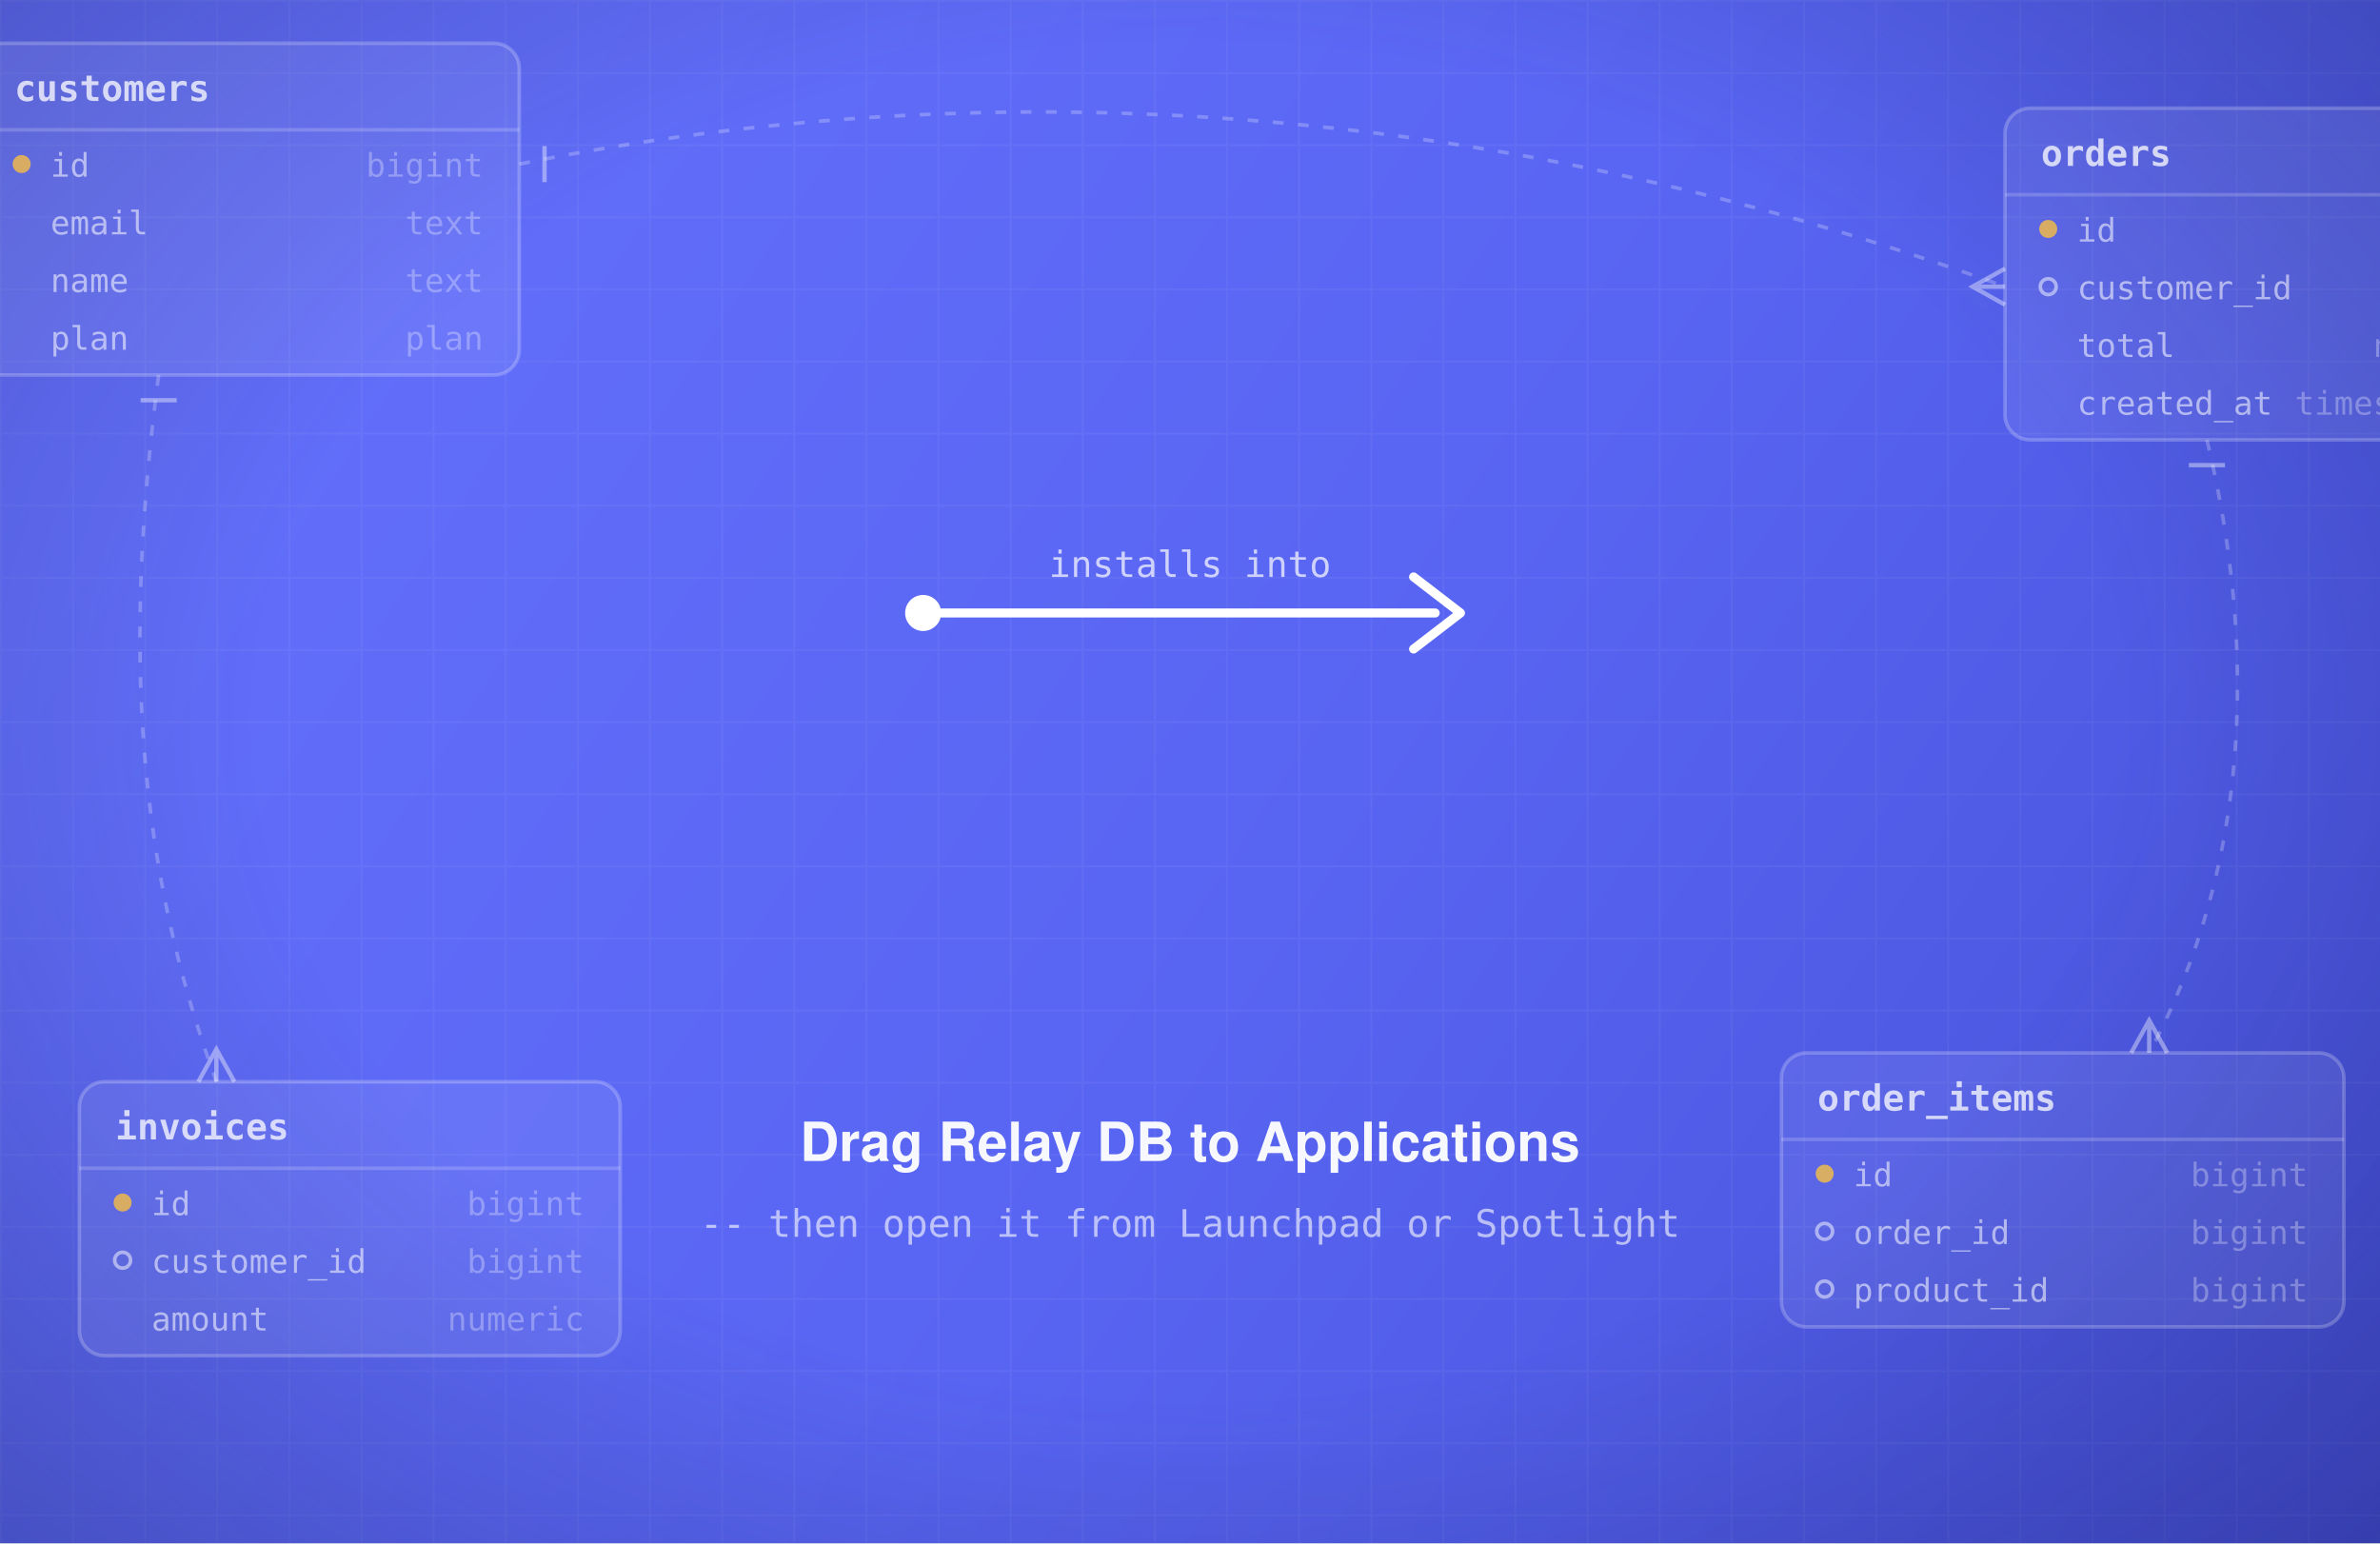
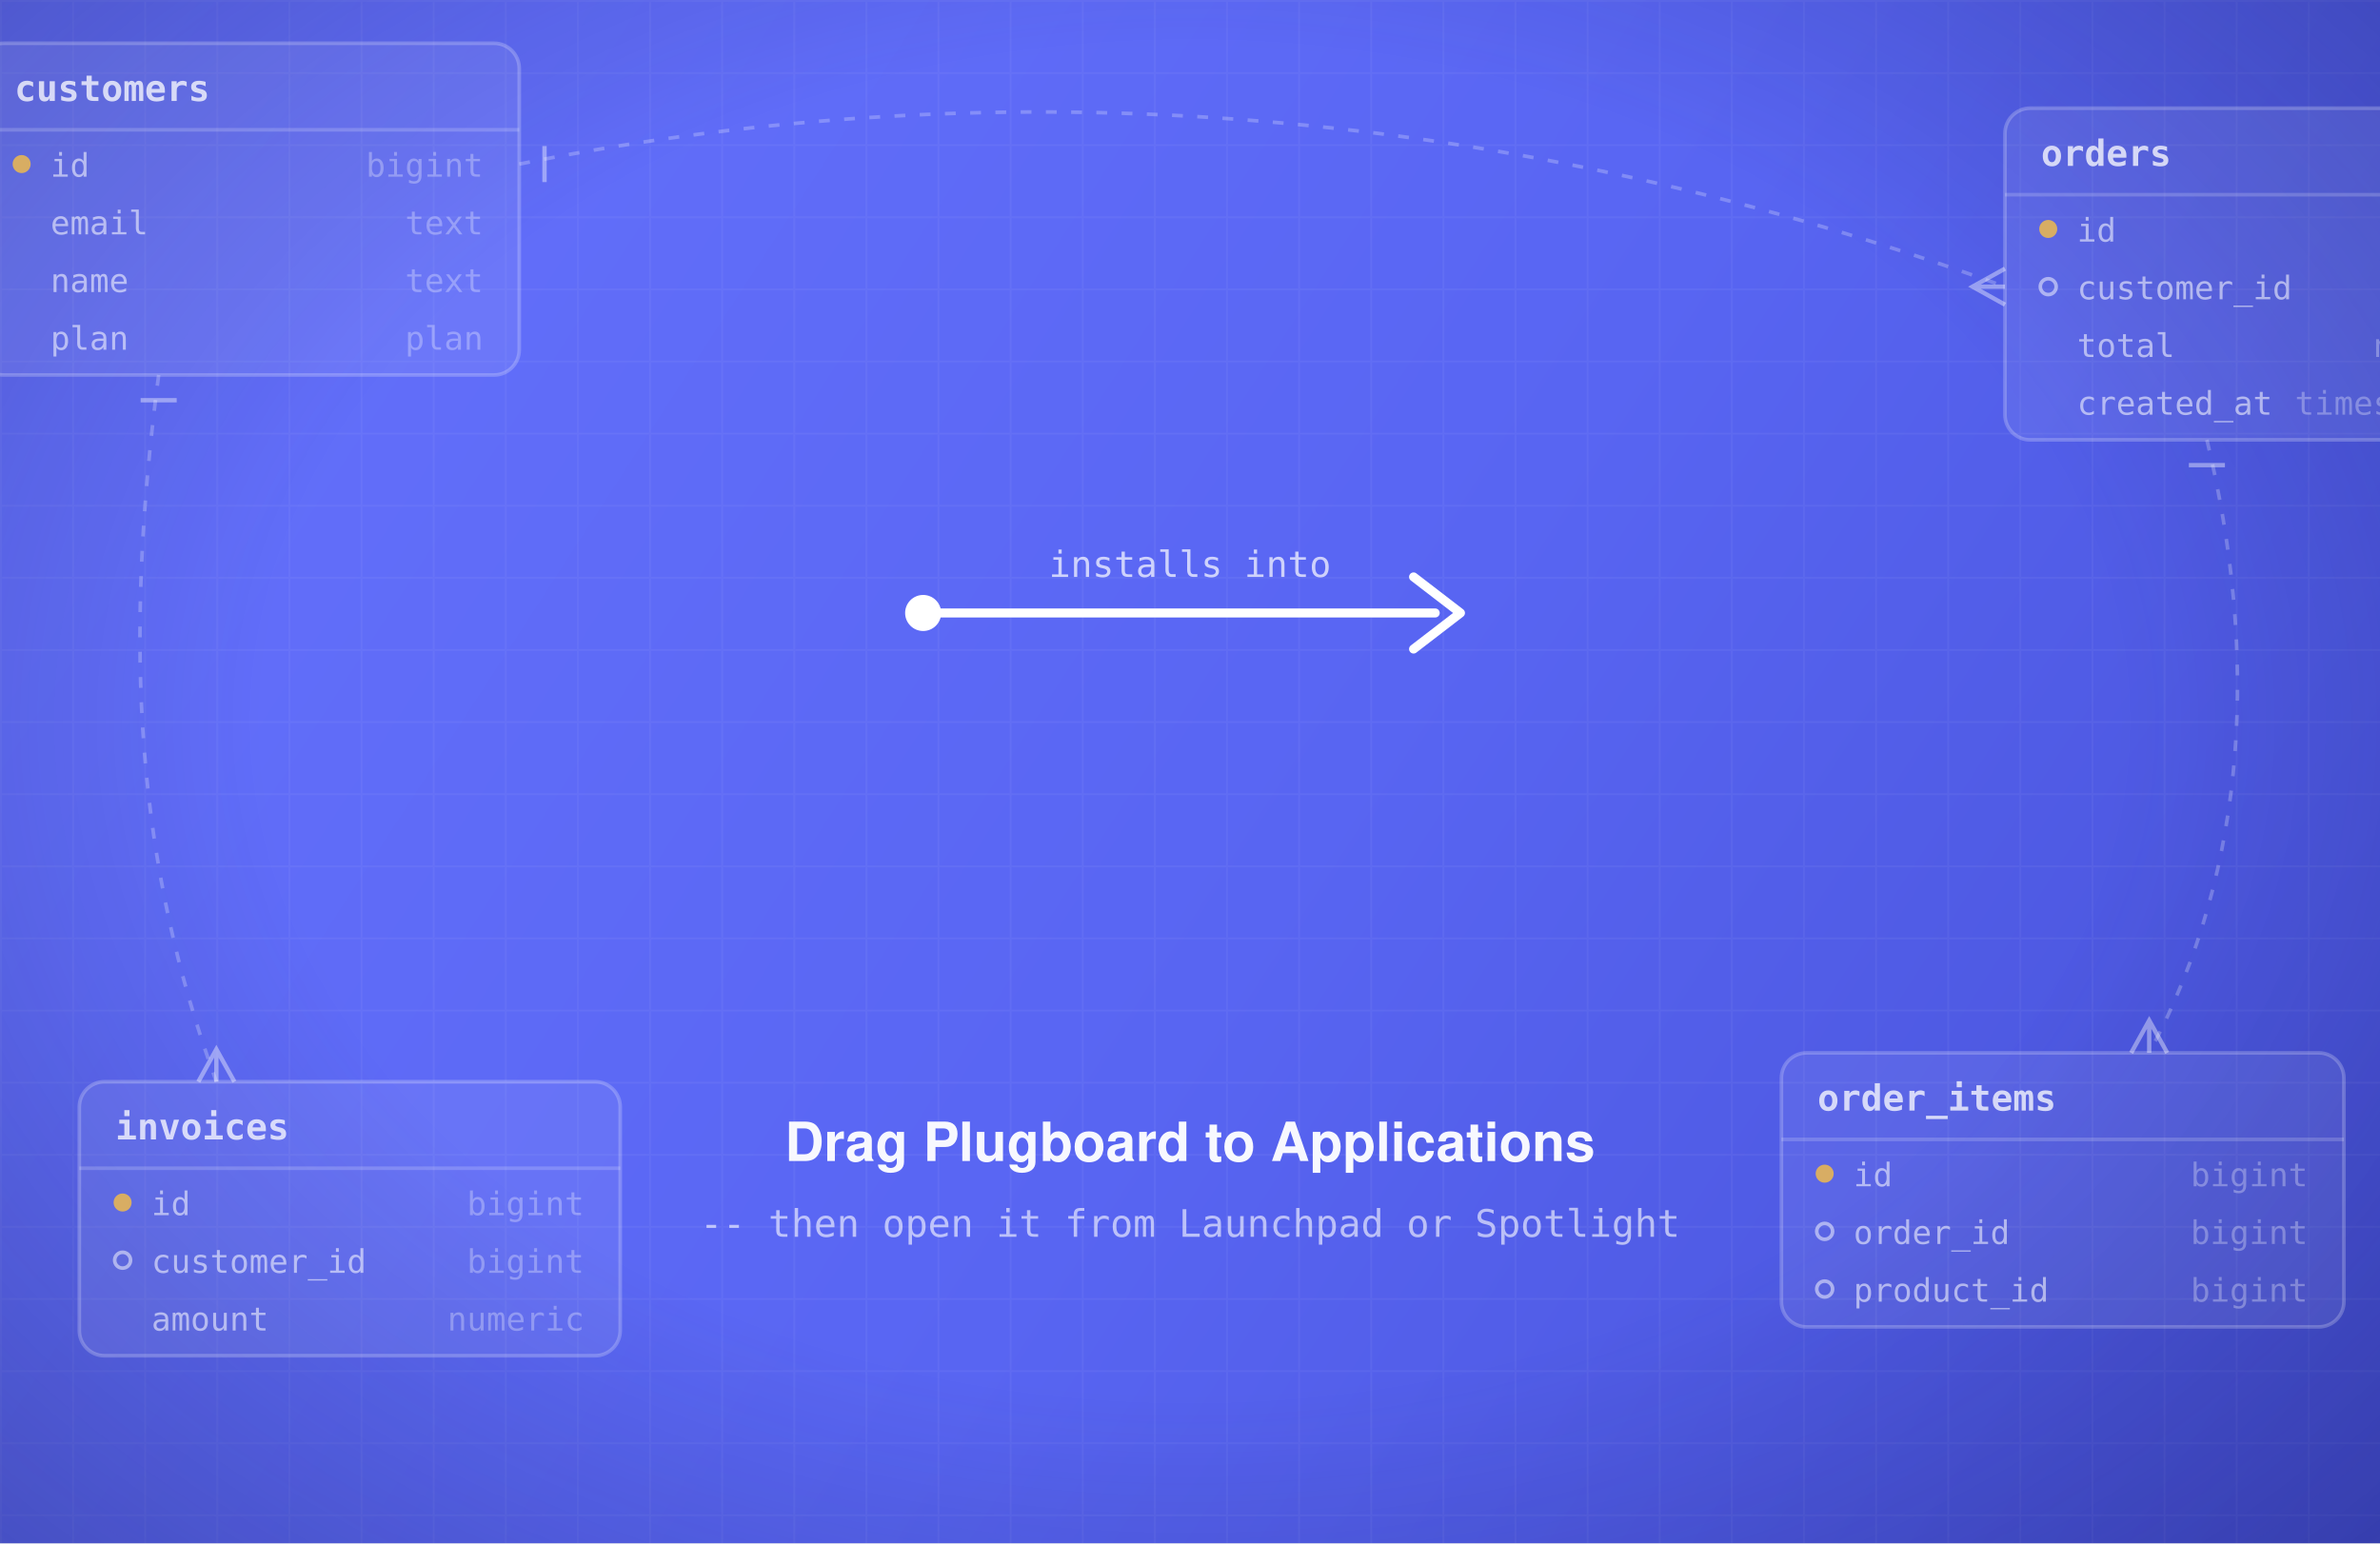
<svg xmlns="http://www.w3.org/2000/svg" width="660" height="428" viewBox="0 0 660 428" fill="none">
  <rect width="660" height="428" fill="url(#base)" />
  <rect width="660" height="428" fill="url(#grid)" />
  <rect width="660" height="428" fill="url(#vignette)" />
  <path d="M144 45.5C280 18 420 30 556 79.5" stroke="white" stroke-opacity="0.24" stroke-dasharray="3 4" />
  <path d="M151 50.5L151 40.5" stroke="white" stroke-opacity="0.4" stroke-width="1.2" />
  <path d="M556 74.5L547 79.5L556 84.5M556 79.5L547 79.5" stroke="white" stroke-opacity="0.4" stroke-width="1.2" />
  <path d="M44 104C34 180 38 240 60 300" stroke="white" stroke-opacity="0.24" stroke-dasharray="3 4" />
  <path d="M39 111L49 111" stroke="white" stroke-opacity="0.4" stroke-width="1.2" />
  <path d="M65 300L60 291L55 300M60 300L60 291" stroke="white" stroke-opacity="0.4" stroke-width="1.2" />
  <path d="M612 122C626 180 624 240 596 292" stroke="white" stroke-opacity="0.24" stroke-dasharray="3 4" />
  <path d="M607 129L617 129" stroke="white" stroke-opacity="0.4" stroke-width="1.2" />
  <path d="M601 292L596 283L591 292M596 292L596 283" stroke="white" stroke-opacity="0.4" stroke-width="1.2" />
  <g>
    <rect x="-6" y="12" width="150" height="92" rx="7" fill="white" fill-opacity="0.07" stroke="white" stroke-opacity="0.22" />
    <path d="M-6 36H144" stroke="white" stroke-opacity="0.18" />
    <text x="4" y="28" font-family="Menlo, monospace" font-size="10" font-weight="bold" fill="white" fill-opacity="0.75">customers</text>
    <circle cx="6" cy="45.5" r="2.5" fill="#E6B556" fill-opacity="0.9" />
    <text x="14" y="49" font-family="Menlo, monospace" font-size="9" fill="white" fill-opacity="0.55">id</text>
    <text x="134" y="49" text-anchor="end" font-family="Menlo, monospace" font-size="9" fill="white" fill-opacity="0.3">bigint</text>
    <text x="14" y="65" font-family="Menlo, monospace" font-size="9" fill="white" fill-opacity="0.55">email</text>
    <text x="134" y="65" text-anchor="end" font-family="Menlo, monospace" font-size="9" fill="white" fill-opacity="0.3">text</text>
    <text x="14" y="81" font-family="Menlo, monospace" font-size="9" fill="white" fill-opacity="0.55">name</text>
    <text x="134" y="81" text-anchor="end" font-family="Menlo, monospace" font-size="9" fill="white" fill-opacity="0.3">text</text>
    <text x="14" y="97" font-family="Menlo, monospace" font-size="9" fill="white" fill-opacity="0.55">plan</text>
    <text x="134" y="97" text-anchor="end" font-family="Menlo, monospace" font-size="9" fill="white" fill-opacity="0.3">plan</text>
  </g>
  <g>
    <rect x="556" y="30" width="150" height="92" rx="7" fill="white" fill-opacity="0.07" stroke="white" stroke-opacity="0.22" />
    <path d="M556 54H706" stroke="white" stroke-opacity="0.18" />
    <text x="566" y="46" font-family="Menlo, monospace" font-size="10" font-weight="bold" fill="white" fill-opacity="0.75">orders</text>
    <circle cx="568" cy="63.5" r="2.5" fill="#E6B556" fill-opacity="0.9" />
    <text x="576" y="67" font-family="Menlo, monospace" font-size="9" fill="white" fill-opacity="0.55">id</text>
    <text x="696" y="67" text-anchor="end" font-family="Menlo, monospace" font-size="9" fill="white" fill-opacity="0.3">bigint</text>
    <circle cx="568" cy="79.5" r="2.2" stroke="white" stroke-opacity="0.5" />
    <text x="576" y="83" font-family="Menlo, monospace" font-size="9" fill="white" fill-opacity="0.55">customer_id</text>
    <text x="696" y="83" text-anchor="end" font-family="Menlo, monospace" font-size="9" fill="white" fill-opacity="0.3">bigint</text>
    <text x="576" y="99" font-family="Menlo, monospace" font-size="9" fill="white" fill-opacity="0.55">total</text>
    <text x="696" y="99" text-anchor="end" font-family="Menlo, monospace" font-size="9" fill="white" fill-opacity="0.3">numeric</text>
    <text x="576" y="115" font-family="Menlo, monospace" font-size="9" fill="white" fill-opacity="0.55">created_at</text>
    <text x="696" y="115" text-anchor="end" font-family="Menlo, monospace" font-size="9" fill="white" fill-opacity="0.3">timestamptz</text>
  </g>
  <g>
    <rect x="22" y="300" width="150" height="76" rx="7" fill="white" fill-opacity="0.07" stroke="white" stroke-opacity="0.22" />
    <path d="M22 324H172" stroke="white" stroke-opacity="0.18" />
    <text x="32" y="316" font-family="Menlo, monospace" font-size="10" font-weight="bold" fill="white" fill-opacity="0.75">invoices</text>
    <circle cx="34" cy="333.5" r="2.5" fill="#E6B556" fill-opacity="0.9" />
    <text x="42" y="337" font-family="Menlo, monospace" font-size="9" fill="white" fill-opacity="0.55">id</text>
    <text x="162" y="337" text-anchor="end" font-family="Menlo, monospace" font-size="9" fill="white" fill-opacity="0.3">bigint</text>
    <circle cx="34" cy="349.5" r="2.2" stroke="white" stroke-opacity="0.5" />
    <text x="42" y="353" font-family="Menlo, monospace" font-size="9" fill="white" fill-opacity="0.55">customer_id</text>
    <text x="162" y="353" text-anchor="end" font-family="Menlo, monospace" font-size="9" fill="white" fill-opacity="0.3">bigint</text>
    <text x="42" y="369" font-family="Menlo, monospace" font-size="9" fill="white" fill-opacity="0.55">amount</text>
    <text x="162" y="369" text-anchor="end" font-family="Menlo, monospace" font-size="9" fill="white" fill-opacity="0.3">numeric</text>
  </g>
  <g>
    <rect x="494" y="292" width="156" height="76" rx="7" fill="white" fill-opacity="0.07" stroke="white" stroke-opacity="0.22" />
    <path d="M494 316H650" stroke="white" stroke-opacity="0.18" />
    <text x="504" y="308" font-family="Menlo, monospace" font-size="10" font-weight="bold" fill="white" fill-opacity="0.75">order_items</text>
    <circle cx="506" cy="325.5" r="2.5" fill="#E6B556" fill-opacity="0.9" />
    <text x="514" y="329" font-family="Menlo, monospace" font-size="9" fill="white" fill-opacity="0.55">id</text>
    <text x="640" y="329" text-anchor="end" font-family="Menlo, monospace" font-size="9" fill="white" fill-opacity="0.3">bigint</text>
    <circle cx="506" cy="341.5" r="2.2" stroke="white" stroke-opacity="0.5" />
    <text x="514" y="345" font-family="Menlo, monospace" font-size="9" fill="white" fill-opacity="0.55">order_id</text>
    <text x="640" y="345" text-anchor="end" font-family="Menlo, monospace" font-size="9" fill="white" fill-opacity="0.3">bigint</text>
    <circle cx="506" cy="357.5" r="2.2" stroke="white" stroke-opacity="0.5" />
    <text x="514" y="361" font-family="Menlo, monospace" font-size="9" fill="white" fill-opacity="0.55">product_id</text>
    <text x="640" y="361" text-anchor="end" font-family="Menlo, monospace" font-size="9" fill="white" fill-opacity="0.3">bigint</text>
  </g>
  <circle cx="256" cy="170" r="5" fill="white" />
  <path d="M256 170H398" stroke="white" stroke-width="2.5" stroke-linecap="round" />
  <path d="M392 160L405 170L392 180" stroke="white" stroke-width="2.5" stroke-linecap="round" stroke-linejoin="round" />
  <text x="330" y="160" text-anchor="middle" font-family="Menlo, monospace" font-size="10" fill="white" fill-opacity="0.7">installs into</text>
-   <text x="330" y="322" text-anchor="middle" font-family="Helvetica Neue, Helvetica, Arial, sans-serif" font-size="15" font-weight="600" fill="white" fill-opacity="0.95">Drag Relay DB to Applications</text>
+   <text x="330" y="322" text-anchor="middle" font-family="Helvetica Neue, Helvetica, Arial, sans-serif" font-size="15" font-weight="600" fill="white" fill-opacity="0.95">Drag Plugboard to Applications</text>
  <text x="330" y="343" text-anchor="middle" font-family="Menlo, monospace" font-size="10.5" fill="white" fill-opacity="0.6">-- then open it from Launchpad or Spotlight</text>
  <defs>
    <linearGradient id="base" x1="0" y1="0" x2="660" y2="428" gradientUnits="userSpaceOnUse">
      <stop stop-color="#6672FD" />
      <stop offset="0.55" stop-color="#5865F2" />
      <stop offset="1" stop-color="#4650D6" />
    </linearGradient>
    <pattern id="grid" width="20" height="20" patternUnits="userSpaceOnUse">
      <path d="M20 0H0V20" stroke="white" stroke-opacity="0.045" />
    </pattern>
    <radialGradient id="vignette" cx="0" cy="0" r="1" gradientUnits="userSpaceOnUse" gradientTransform="translate(330 200) scale(470 340)">
      <stop offset="0.55" stop-color="#171A5C" stop-opacity="0" />
      <stop offset="1" stop-color="#171A5C" stop-opacity="0.35" />
    </radialGradient>
  </defs>
</svg>
